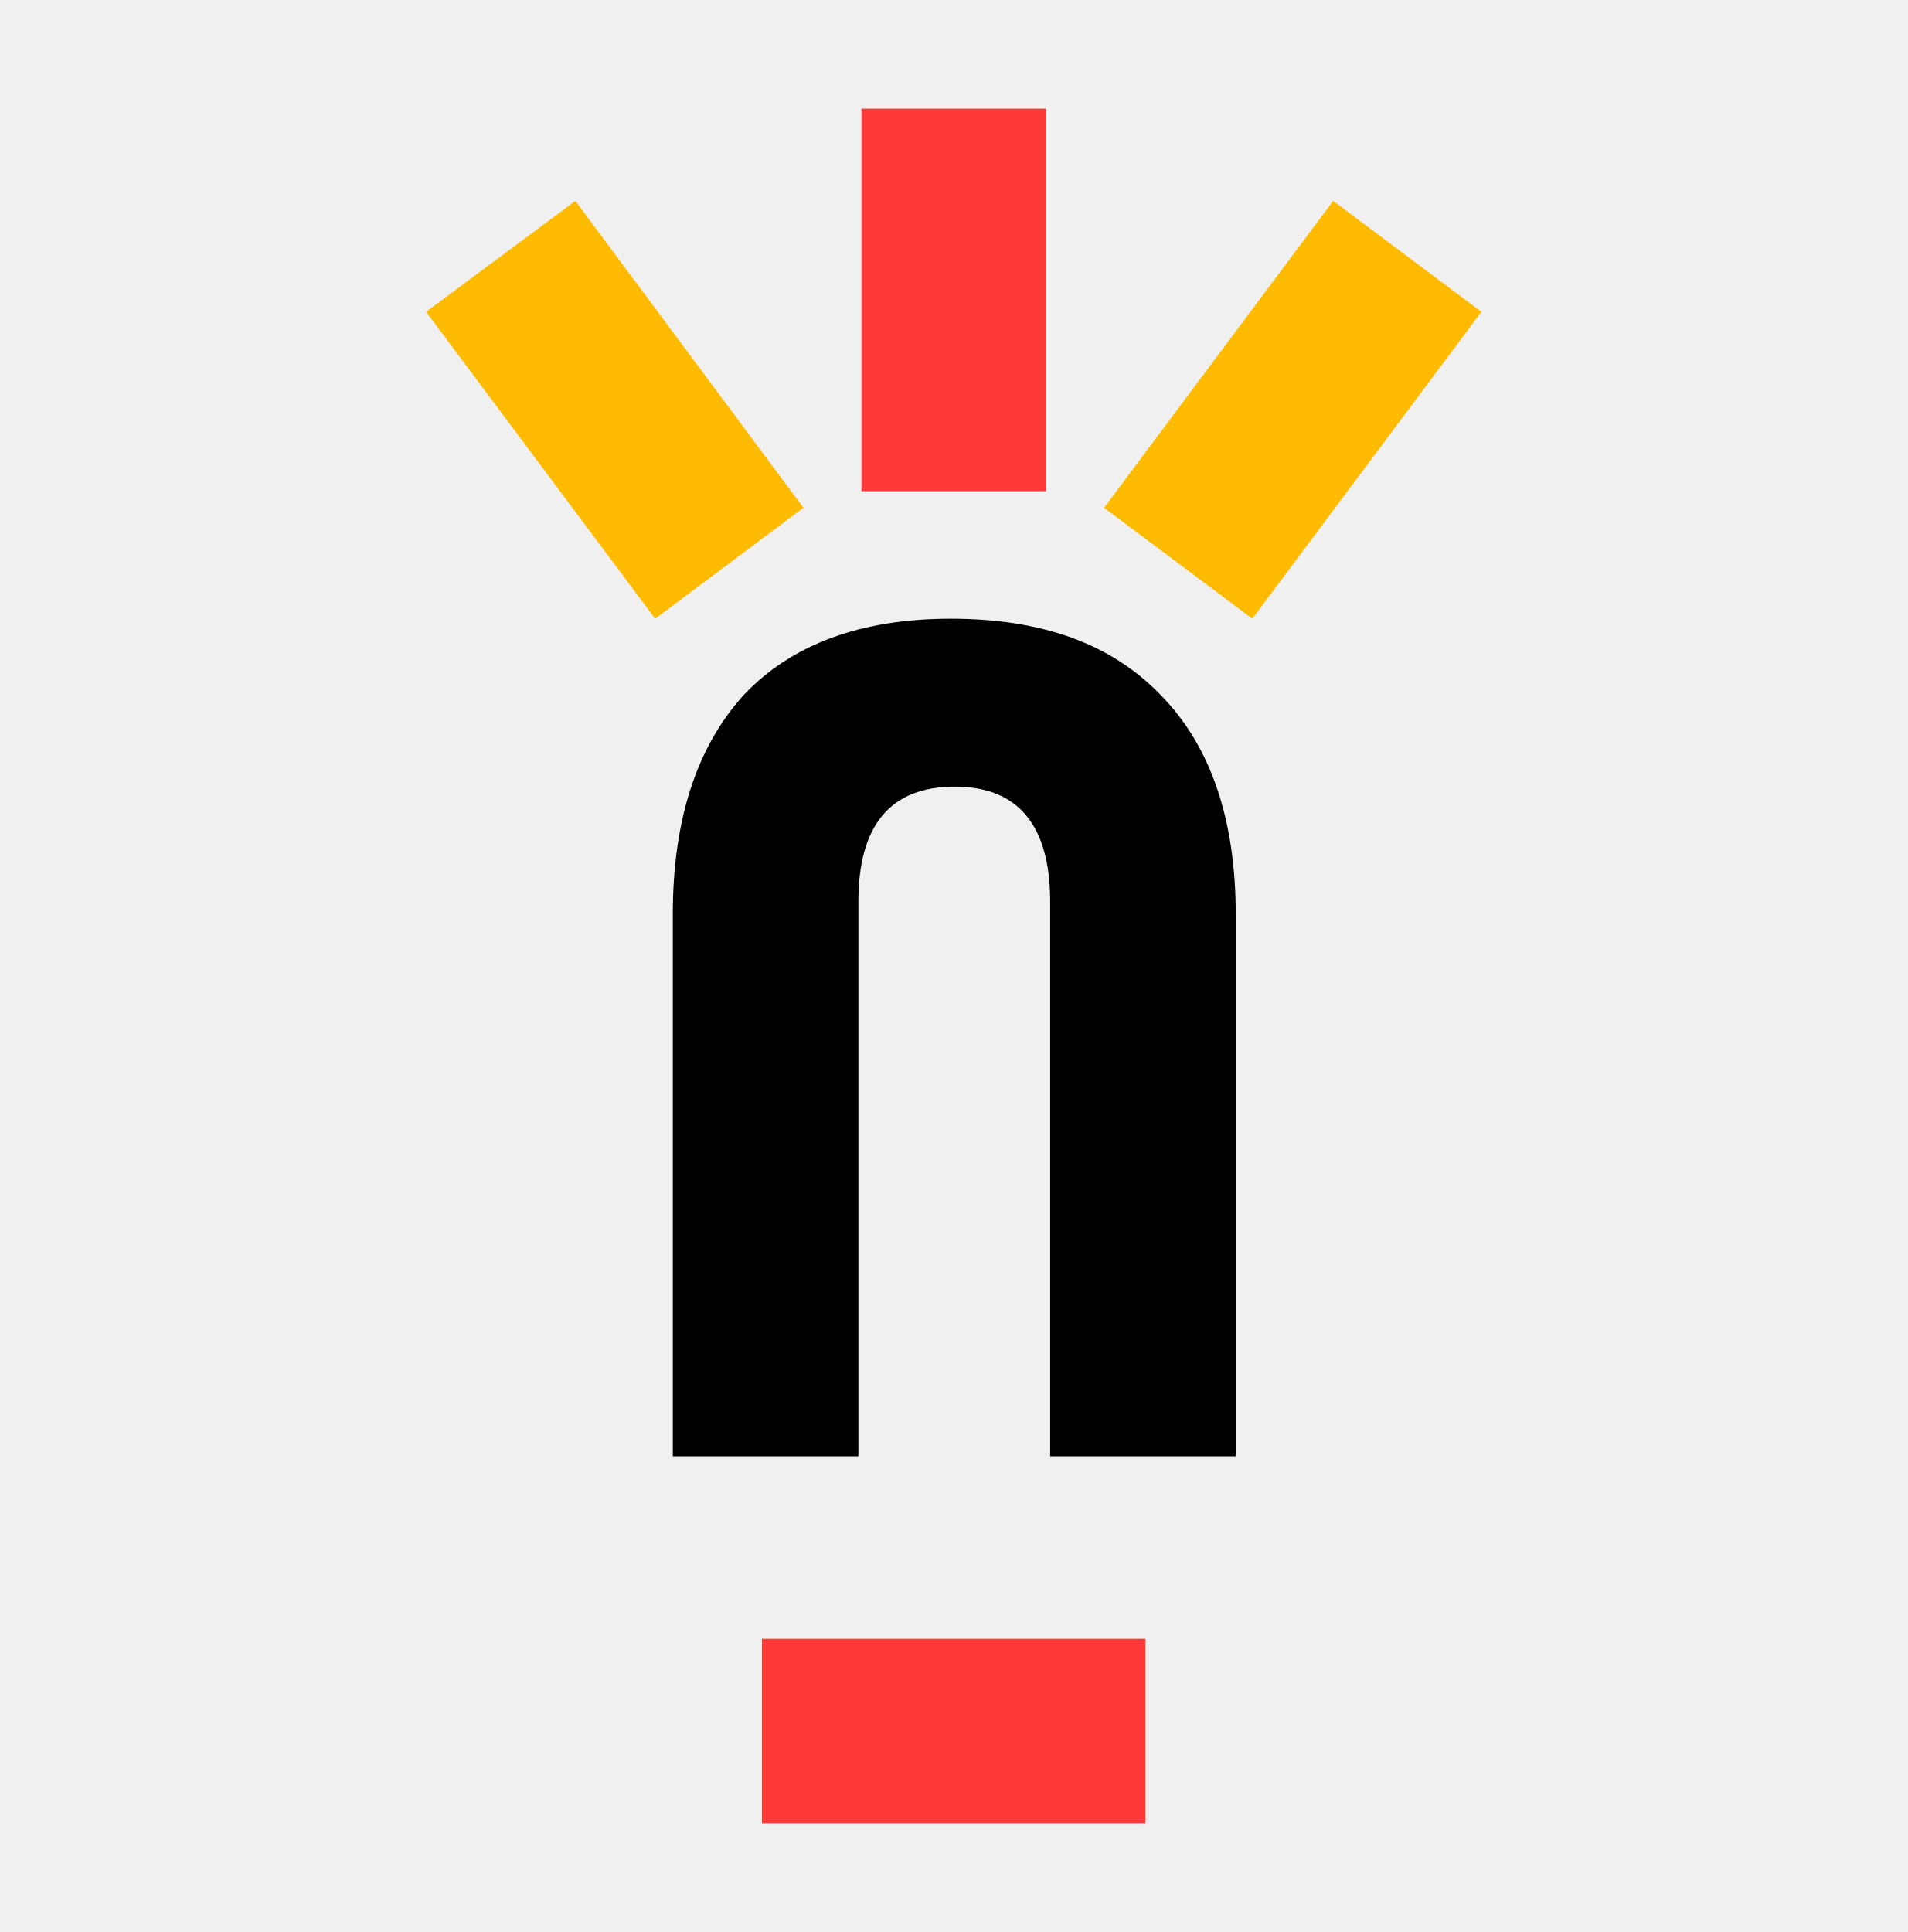
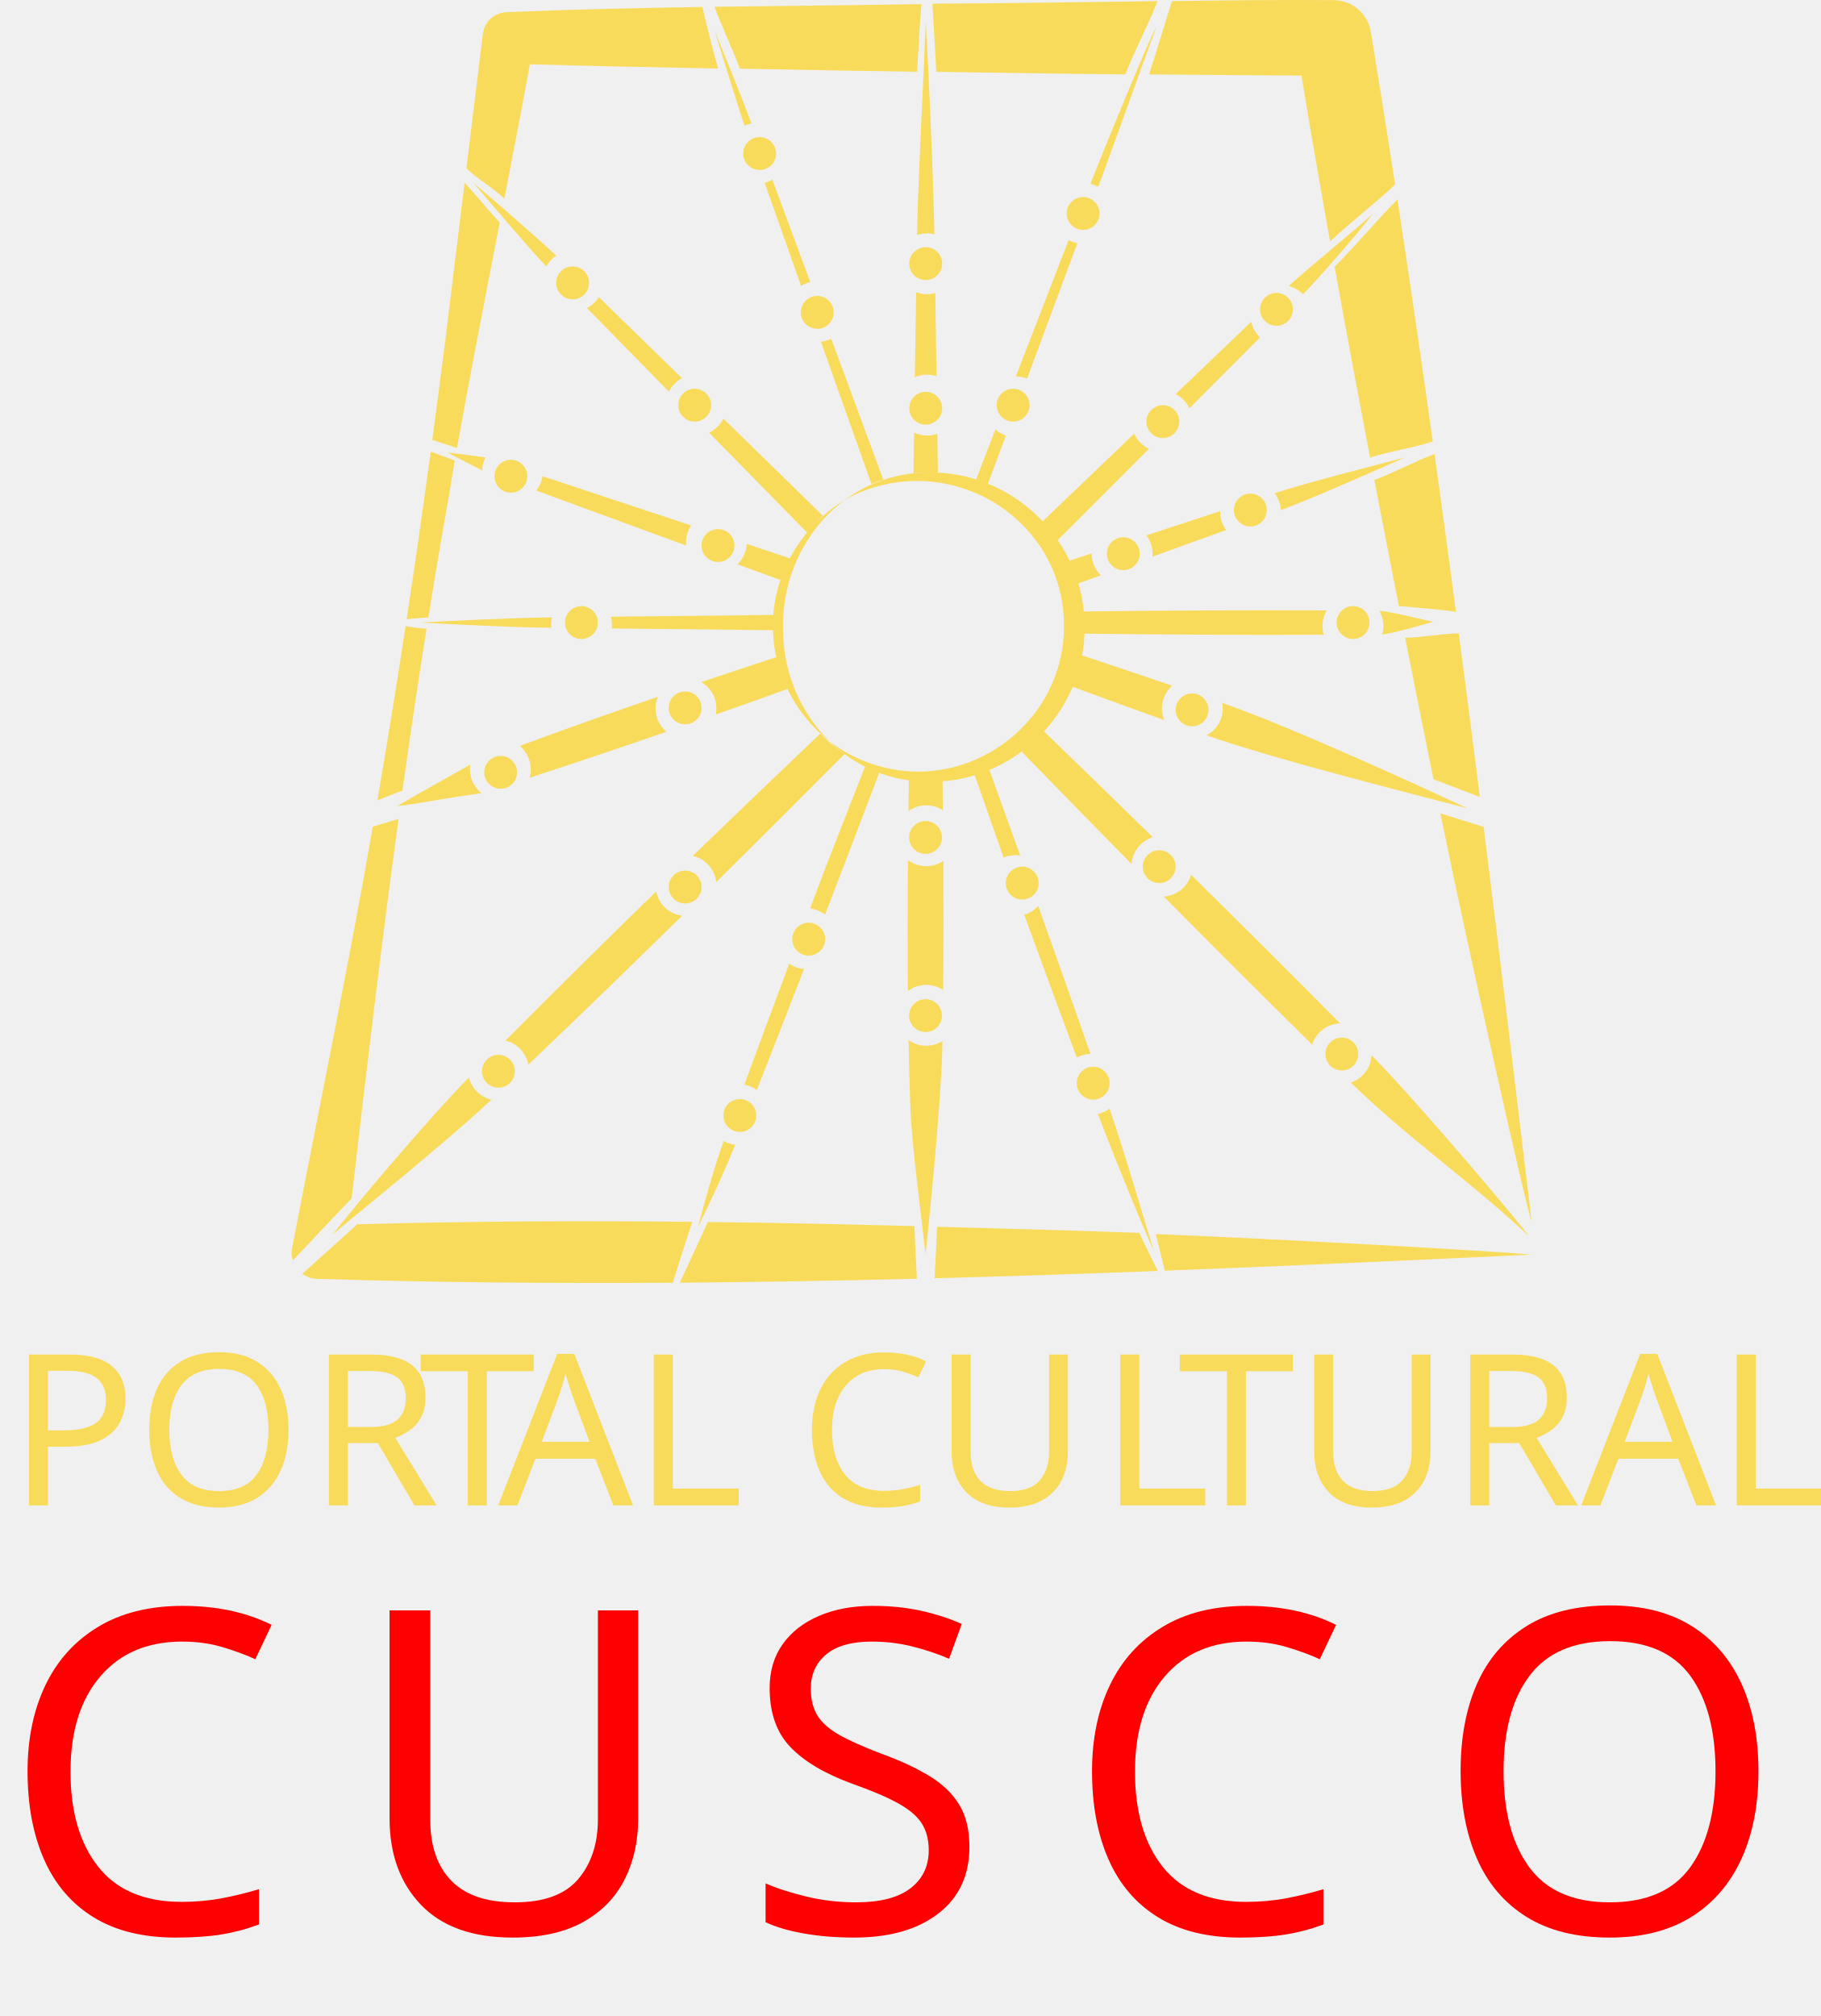
- <svg xmlns="http://www.w3.org/2000/svg" width="78" height="79" viewBox="0 0 78 79" fill="none">
-   <g clip-path="url(#clip0_1528_6068)">
-     <path d="M27.512 37.38V59.551H35.1V36.872C35.1 33.735 36.414 32.166 39.042 32.166C41.628 32.166 42.942 33.735 42.942 36.872V59.551H50.53V37.38C50.53 33.523 49.513 30.513 47.478 28.436C45.444 26.316 42.603 25.299 38.873 25.299C35.185 25.299 32.345 26.359 30.395 28.436C28.487 30.555 27.512 33.523 27.512 37.38Z" fill="black" />
-     <path fill-rule="evenodd" clip-rule="evenodd" d="M46.842 74.557V67.012H31.158V74.557H46.842Z" fill="#FF3938" />
-     <path fill-rule="evenodd" clip-rule="evenodd" d="M51.209 25.299L45.147 20.763L54.515 8.215L60.577 12.751L51.209 25.299Z" fill="#FFBB02" />
-     <path fill-rule="evenodd" clip-rule="evenodd" d="M35.227 20.085H42.773V4.442H35.227V20.085Z" fill="#FF3938" />
-     <path fill-rule="evenodd" clip-rule="evenodd" d="M26.791 25.299L32.853 20.763L23.527 8.215L17.423 12.751L26.791 25.299Z" fill="#FFBB02" />
+ <svg xmlns="http://www.w3.org/2000/svg" id="Capa_2" data-name="Capa 2" viewBox="0 0 1088.93 1205.98">
+   <defs>
+     <style>
+       .cls-1 {
+         letter-spacing: 0em;
+       }
+ 
+       .cls-2 {
+         letter-spacing: .08em;
+       }
+ 
+       .cls-3 {
+         letter-spacing: .14em;
+       }
+ 
+       .cls-4 {
+         letter-spacing: -.16em;
+       }
+ 
+       .cls-5 {
+         font-size: 126.44px;
+       }
+ 
+       .cls-5, .cls-6 {
+         fill: #f9db5c;
+       }
+ 
+       .cls-5, .cls-7 {
+         font-family: AlpacaScarlettDemo, 'Alpaca Scarlett Demo';
+       }
+ 
+       .cls-8 {
+         letter-spacing: -.18em;
+       }
+ 
+       .cls-9 {
+         letter-spacing: .13em;
+       }
+ 
+       .cls-10 {
+         letter-spacing: 0em;
+       }
+ 
+       .cls-11 {
+         letter-spacing: -.06em;
+       }
+ 
+       .cls-7 {
+         fill: red;
+         font-size: 270.33px;
+       }
+     </style>
+   </defs>
+   <g id="Capa_1-2" data-name="Capa 1">
+     <g>
+       <path class="cls-6" d="M462.36,374.4c-.39,35.5,23.04,69.48,56.36,81.56,56.67,21.48,117.95-21.34,117.71-81.56.2-60.19-60.57-101.69-117.71-81.54-32.64,11.51-56.76,46.04-56.37,81.54h0ZM468.38,375.16c-.6-48.74,35.75-91.3,84.87-92.45,51.78-2.11,95.82,40.56,95.51,92.45.29,51.87-43.76,94.52-95.51,92.42-49.1-1.14-85.47-43.68-84.87-92.42h0Z" />
+       <text class="cls-7" transform="translate(0 1156.36)">
+         <tspan class="cls-3" x="0" y="0">CUS</tspan>
+         <tspan class="cls-2" x="636.72" y="0">C</tspan>
+         <tspan class="cls-9" x="857.19" y="0">O</tspan>
+       </text>
+       <text class="cls-5" transform="translate(5.06 900.56)">
+         <tspan x="0" y="0">PO</tspan>
+         <tspan class="cls-11" x="179.38" y="0">R</tspan>
+         <tspan class="cls-8" x="245.3" y="0">T</tspan>
+         <tspan class="cls-1" x="292.95" y="0">AL CU</tspan>
+         <tspan class="cls-4" x="652.76" y="0">L</tspan>
+         <tspan class="cls-10" x="699.36" y="0">TURAL</tspan>
+       </text>
+       <path class="cls-6" d="M916.1,730.34c-9.34-78.34-18.79-157-28.66-235.71-8.63-2.68-17.25-5.38-25.87-8.09,16.23,79.93,52.66,241.83,54.53,243.81Z" />
+       <path class="cls-6" d="M210.33,716.83c8.74-75.68,17.74-151.41,28.07-226.94-5.13,1.55-10.26,3.08-15.39,4.61-4.18,23.88-8.53,47.74-13.07,71.56-11.23,59.26-23.86,121.21-35.21,180.52-.52,2.59-.32,5.12.42,7.45,11.65-12.45,23.39-24.84,35.18-37.2Z" />
+       <path class="cls-6" d="M255.14,376.13c-5.83-.6-7.8-.6-12.52-1.66-5.3,34.8-10.91,69.55-16.87,104.24,4.99-1.95,10-3.88,15-5.82,4.58-32.8,9.19-64.06,14.39-96.76Z" />
+       <path class="cls-6" d="M298.93,133.03c-7.26-7.43-14.07-16.5-21.03-23.63-5.72,46.69-11.44,93.44-11.44,93.44-2.54,20.11-5.17,40.2-7.88,60.29,4.92,1.62,9.84,3.24,14.78,4.87,6.68-37.77,16.29-87.09,25.57-134.97Z" />
+       <path class="cls-6" d="M414.13,730.92c-67.27-.71-133.26-.38-200.49,1.44-10.89,9.92-21.81,19.81-32.77,29.62,2.71,1.99,6.06,3.16,9.67,3.05,70.52,2.18,141.19,2.8,211.89,2.32,4.02-13.07,8.08-25.76,11.7-36.44Z" />
+       <path class="cls-6" d="M268.6,296.18c.96-6.13,2.12-13.08,3.44-20.66-4.83-1.78-9.63-3.55-14.41-5.31-4.54,33.42-9.32,66.81-14.38,100.16,5.74-.44,8.15-.78,12.99-1.06,3.96-24.71,7.96-48.5,12.37-73.13Z" />
+       <path class="cls-6" d="M316.93,38.48c38.07,1.03,73.25,1.75,112.68,2.52-3.72-12.4-6.42-24.53-9.51-36.84-41.88.63-82.84,1.63-117.03,3.12-7.2.22-13.35,5.66-14.25,13.02,0,0-4.99,40.75-9.84,80.36,7.3,7.09,15.28,11.04,22.7,18.25,6.07-31.35,11.12-57.61,15.26-80.43Z" />
+       <path class="cls-6" d="M423.35,731c-4.66,10.58-12.9,27.98-16.73,36.32,47.26-.35,94.54-1.19,141.8-2.39-.53-10.48-1.01-20.97-1.44-31.45-41.89-1.14-81.75-2.01-123.63-2.48Z" />
+       <path class="cls-6" d="M840.49,381.49c5.73,28.94,11.1,55.74,16.95,84.67,9.26,3.5,18.51,7.03,27.74,10.6-4.12-32.63-8.31-65.26-12.61-97.88-10.83.19-21.24,2.48-32.09,2.61Z" />
+       <path class="cls-6" d="M691.3,738.25c1.6,5.83,3.83,15.66,5.43,21.87,72.94-2.81,145.77-6.15,218.37-9.56-1.08-1.01-149.66-9.45-223.8-12.31Z" />
+       <path class="cls-6" d="M681.5,737.53c-41.13-1.57-79.84-2.49-120.96-3.67-.45,10.27-.96,20.54-1.5,30.8,44.52-1.18,89.02-2.68,133.49-4.37-3.49-7.27-7.69-15.49-11.02-22.75Z" />
+       <path class="cls-6" d="M548.55,42.91c.81-13.79,1.47-27.51,2.62-40.65-.02,0-.29.18-.31.18-37.13.75-78.66.99-123.47,1.65,4.54,12.29,10.58,24.63,15.15,36.99,37.32.72,68.3,1.32,106.01,1.83Z" />
+       <path class="cls-6" d="M778.47,45.2c2,12.06,4.23,25.45,4.23,25.45,4.31,25.33,8.32,48.26,12.9,73.84,13.16-12.56,26.5-22.29,38.91-34.12-2.3-14.96-4.64-29.92-7.01-44.85l-7.54-46.49c-1.73-10.73-11.02-18.93-22.24-18.95-28.83-.24-60.77.09-96.65.56-4.72,14.49-8.93,29.03-13.73,43.87,32.62.28,59.46.51,91.13.68Z" />
+       <path class="cls-6" d="M836.75,362.58c11.14.9,22.48,1.85,34.13,3.35-4.16-31.46-8.43-62.91-12.8-94.32-12.09,4.42-23.82,11.05-36,15.49,5.14,26.81,9.37,48.59,14.67,75.48Z" />
+       <path class="cls-6" d="M673.12,44.5c5.78-14.78,13.6-29.4,19.28-43.83-48.3.65-94.51,1.35-134.68,1.54.82,13.36,1.57,26.97,2.33,40.75,40.37.54,73.22,1.2,113.07,1.54Z" />
+       <path class="cls-6" d="M819.52,273.77c12.46-4.07,25.29-5.67,37.5-9.65-6.76-48.35-13.78-96.62-21.14-144.75-12.5,12.57-24.8,27.41-37.57,40.24,7.09,39.36,13.63,74.43,21.21,114.17Z" />
+       <path class="cls-6" d="M558.89,140.14c-.52-32.48-3.27-95.64-5.18-126.96-1.08,31.32-4.62,94.41-5.16,127.43,1.87-.65,3.87-1.02,5.96-1.02,1.51,0,2.97.2,4.38.55Z" />
+       <path class="cls-6" d="M560.19,225.05c-.24-16.51-.49-33.11-.75-49.74-1.57.44-3.22.69-4.93.69-2.3,0-4.48-.44-6.51-1.22-.27,17-.53,33.99-.78,50.88,2.23-.98,4.69-1.53,7.29-1.53,1.99,0,3.89.33,5.68.92Z" />
+       <path class="cls-6" d="M691.42,16.84c-1.37-.01-30.58,71.07-39.15,93.11,1.65.41,3.21,1.04,4.65,1.86,8.36-22.52,26.21-72.66,34.5-94.97Z" />
+       <path class="cls-6" d="M840.06,273.77c-20.9,5.42-58.36,14.96-77.67,21.28,2.19,2.81,3.57,6.28,3.8,10.07,18.51-6.73,60.19-25.35,73.88-31.35Z" />
+       <path class="cls-6" d="M407.92,226.24c-16.55-16.14-33.18-32.35-49.74-48.49-1.73,2.75-4.17,5.01-7.08,6.51,16.14,16.49,32.56,33.26,48.99,50.03,1.7-3.44,4.44-6.26,7.82-8.05Z" />
+       <path class="cls-6" d="M332.69,152.92c-10.62-10.34-49.5-43.53-49.5-43.53,0,0,34.25,40.46,43.58,49.99,1.42-2.61,3.46-4.83,5.92-6.46Z" />
+       <path class="cls-6" d="M801.58,612.17c-29.53-29.83-59.26-59.43-89.12-88.84-2.14,7.2-8.6,12.52-16.37,12.97,29.4,29.7,58.96,59.25,88.78,88.62,2.24-7.2,8.84-12.46,16.72-12.75Z" />
+       <path class="cls-6" d="M601.66,260.58c-2.34-.8-4.45-2.06-6.26-3.67-3.87,10.04-7.73,20.03-11.58,30.01,2.4.76,4.75,1.62,7.06,2.56,3.59-9.63,7.19-19.27,10.78-28.9Z" />
+       <path class="cls-6" d="M419.45,408.03c5.42,3.15,9.08,9.01,9.08,15.74,0,1.25-.13,2.48-.37,3.66,14.68-5.16,29.33-10.4,43.95-15.66-2.71-6.09-4.78-12.52-6.12-19.22-15.5,5.1-31.04,10.26-46.55,15.48Z" />
+       <path class="cls-6" d="M600.33,513.01c2.21-.96,4.65-1.49,7.21-1.49.92,0,1.81.09,2.69.22-6.26-17.45-12.56-34.94-18.9-52.47-2.85,1.19-5.77,2.23-8.76,3.13,6.09,17.29,12.02,34.19,17.76,50.61Z" />
+       <path class="cls-6" d="M493.41,520.01c-2.94,7.74-5.9,15.56-8.87,23.44,3.36.39,6.43,1.69,8.98,3.65,10.93-28.41,21.85-57.02,32.76-85.75-2.94-1.01-5.81-2.16-8.6-3.45-8.31,21.36-16.42,42.13-24.27,62.1Z" />
+       <path class="cls-6" d="M696.42,430.8c-.91-2.16-1.41-4.54-1.41-7.03,0-5.41,2.37-10.25,6.11-13.58-18.28-6.23-36.58-12.37-54.87-18.45-1.24,6.51-3.16,12.77-5.69,18.71,18.52,6.81,37.17,13.62,55.86,20.36Z" />
+       <path class="cls-6" d="M497.22,202.64c-1.91.93-3.99,1.55-6.2,1.77,10.11,28.47,20.22,56.9,30.23,85.06,2.31-.95,4.68-1.81,7.08-2.57-10.36-28.12-20.75-56.22-31.12-84.25Z" />
+       <path class="cls-6" d="M687.25,268.46c-3.91-1.85-7.06-5.04-8.84-8.99-18.8,17.99-37.27,35.66-54.98,52.62,3.26,3.52,6.25,7.3,8.93,11.3,17.82-17.83,36.2-36.22,54.88-54.92Z" />
+       <path class="cls-6" d="M446.7,325.43c-.26,4.77-2.34,9.05-5.57,12.15,9.09,3.32,18.14,6.62,27.13,9.9,1.39-4.54,3.13-8.93,5.18-13.14-8.88-2.96-17.78-5.93-26.73-8.92Z" />
+       <path class="cls-6" d="M793.65,365.14c-48.94-.23-97.82.06-146.18.66.27,2.85.41,5.74.41,8.66,0,1.54-.04,3.06-.11,4.58,47.65.59,95.83.88,144.07.67-.5-1.66-.78-3.42-.78-5.25,0-3.41.96-6.59,2.59-9.32Z" />
+       <path class="cls-6" d="M490.62,438.88c-25.46,24.22-50.89,48.58-76.21,73.11,7.44,1.7,13.13,7.95,14.01,15.67,25.77-25.48,51.37-51.07,76.83-76.7-5.29-3.52-10.18-7.57-14.62-12.08Z" />
+       <path class="cls-6" d="M543.68,465.46c-.1,6.56-.19,13.13-.28,19.71,2.99-2.15,6.65-3.44,10.62-3.44,3.7,0,7.13,1.11,10,3-.06-6.26-.16-12.51-.24-18.77-2.55.21-5.13.33-7.74.33-4.19,0-8.32-.29-12.37-.83Z" />
+       <path class="cls-6" d="M610.16,448.66c22.16,22.8,44.39,45.54,66.71,68.19.54-7.56,5.67-13.84,12.64-16.05-21.91-21.46-43.89-42.83-65.9-64.13-4.07,4.42-8.58,8.44-13.44,12Z" />
+       <path class="cls-6" d="M658.46,344.17c-3.38-3.31-5.48-7.91-5.48-13.01,0-.05,0-.09,0-.13-4.6,1.52-9.17,3.03-13.74,4.54,2.05,4.39,3.78,8.96,5.13,13.69,4.68-1.69,9.38-3.38,14.09-5.09Z" />
+       <path class="cls-6" d="M561,282.77c-.1-7.74-.21-15.51-.32-23.31-1.93.7-4,1.1-6.17,1.1-2.78,0-5.41-.64-7.77-1.76-.12,8.16-.23,16.28-.34,24.34,3.17-.33,6.39-.5,9.65-.5,1.66,0,3.31.05,4.95.13Z" />
+       <path class="cls-6" d="M464.46,367.85c-32.27.33-65.72.69-99.09,1.07.43,1.56.68,3.19.68,4.89,0,.72-.05,1.43-.14,2.13,33.12.37,66.3.73,98.34,1.06-.02-.84-.04-1.68-.04-2.53,0-2.23.08-4.43.24-6.62Z" />
+       <path class="cls-6" d="M492.18,308.49c-19.39-18.94-39.31-38.39-59.47-58.07-1.83,3.68-4.85,6.64-8.58,8.39,19.98,20.39,39.76,40.55,58.86,60.02,2.8-3.68,5.88-7.14,9.19-10.35Z" />
+       <path class="cls-6" d="M689.31,333.02c14.63-5.3,29.34-10.63,44.09-15.98-2.24-3.02-3.58-6.75-3.58-10.8,0-.17.02-.33.03-.5-14.76,4.85-29.49,9.69-44.12,14.51,2.29,3.05,3.67,6.82,3.67,10.93,0,.63-.03,1.25-.09,1.86Z" />
+       <path class="cls-6" d="M820.42,631.26c-.38,7.65-5.46,14.04-12.42,16.36,33.8,33.03,71.61,59.04,106.18,91.52,1.14.05-63.77-77.39-93.76-107.88Z" />
+       <path class="cls-6" d="M826.76,379.47c4.43-.04,24.64-5.81,30.42-7.5-10.17-2.34-28.06-6.58-32.16-6.61,1.55,2.68,2.46,5.79,2.46,9.11,0,1.74-.26,3.41-.71,5Z" />
+       <path class="cls-6" d="M721.73,439.86c40.98,14.55,132.78,37.55,156.15,43.7-20.71-9.66-104.47-48.39-146.77-63.06.19,1.06.31,2.15.31,3.27,0,6.98-3.93,13.04-9.7,16.09Z" />
+       <path class="cls-6" d="M612.64,547.2c10.22,28.05,20.79,56.76,31.47,85.46,2.43-1.36,5.2-2.16,8.15-2.28-10.24-29.29-20.66-58.79-31.24-88.45-2.23,2.46-5.11,4.31-8.39,5.27Z" />
+       <path class="cls-6" d="M267.97,270.78c5.6,3.29,14.82,7.46,20.39,10.76.08-2.85.81-5.54,2.05-7.92-6.42-.65-10.26-1.63-22.45-2.84Z" />
+       <path class="cls-6" d="M392.12,423.77c0-2.45.49-4.79,1.37-6.93-27.86,9.54-55.51,19.31-82.57,29.35,4.01,3.34,6.57,8.37,6.57,14,0,1.76-.26,3.45-.73,5.06,27.38-8.92,54.67-18.12,81.88-27.52-3.98-3.34-6.52-8.35-6.52-13.96Z" />
+       <path class="cls-6" d="M392.47,533.3c-30.25,29.48-60.32,59.2-90.13,89.17,6.97,1.65,12.39,7.31,13.69,14.41,30.9-29.45,61.56-59.19,91.98-89.1-7.78-.99-14.03-6.87-15.54-14.48Z" />
+       <path class="cls-6" d="M427.39,18.23c3.58,11.01,13.94,45.53,17.94,56.92,1.32-.6,2.72-1.04,4.19-1.31-4.03-10.89-19.2-48.8-22.13-55.61Z" />
+       <path class="cls-6" d="M280.48,644.55c-23.59,23.93-69.36,78.07-81.36,93.83,12.11-10.49,68.22-55.42,94.79-80.51-6.61-1.57-11.81-6.73-13.44-13.31Z" />
+       <path class="cls-6" d="M417.53,733.98c6.15-12.51,16.08-33.67,22.22-49.16-2.47-.31-4.78-1.1-6.84-2.3-5.93,16.28-10.99,35.1-15.38,51.46Z" />
+       <path class="cls-6" d="M445.24,648.86c2.75.49,5.29,1.61,7.46,3.19,9.42-23.94,18.83-48.08,28.24-72.39-3.27-.26-6.29-1.38-8.85-3.15-8.95,23.9-17.95,48.14-26.86,72.35Z" />
+       <path class="cls-6" d="M543.09,514.48c-.22,26.21-.27,52.41-.03,78.37,3.05-2.31,6.84-3.69,10.96-3.69,3.75,0,7.22,1.13,10.12,3.07.23-25.75.25-51.5.11-77.23-2.92,1.99-6.44,3.15-10.23,3.15-4.11,0-7.89-1.38-10.93-3.67Z" />
+       <path class="cls-6" d="M543.47,622.2c.24,12.53.54,24.98.95,37.32.71,24.67,6.53,65.87,9.19,90.89,1.73-16.55,9.57-90.58,10.14-127.67-2.82,1.79-6.15,2.84-9.74,2.84-3.94,0-7.57-1.26-10.55-3.38Z" />
+       <path class="cls-6" d="M690.28,748.36c-5.59-17.36-17.85-59.92-26.58-85.11-2.05,1.5-4.41,2.59-6.98,3.13,9.1,24.24,29.54,74.18,33.56,81.98Z" />
+       <path class="cls-6" d="M330.21,369.32c-25.21.29-57.63,2-78.81,3.1,24.15,1.31,53.04,2.81,78.32,3.1-.05-.57-.09-1.14-.09-1.72,0-1.55.22-3.05.58-4.49Z" />
+       <path class="cls-6" d="M461.97,107.46c-1.42.83-2.97,1.46-4.6,1.88,7.22,20.47,14.51,41.09,21.84,61.76,1.64-1.09,3.48-1.9,5.44-2.42-7.58-20.47-15.14-40.88-22.68-61.23Z" />
+       <path class="cls-6" d="M413.39,314.34c-29.52-9.81-59.25-19.67-88.87-29.46-.5,3.21-1.83,6.15-3.78,8.57,29.67,10.91,59.78,21.96,89.69,32.9-.07-.63-.1-1.27-.1-1.91,0-3.74,1.13-7.21,3.06-10.1Z" />
+       <path class="cls-6" d="M281.06,460.19c0-.96.1-1.89.24-2.81-13.77,7.87-27.82,15.43-43.84,24.87,20.18-2.61,28.54-4.83,50.55-7.76-4.23-3.33-6.95-8.49-6.95-14.29Z" />
+       <path class="cls-6" d="M711.45,244.22c14.02-14.04,28.13-28.19,42.25-42.35-2.6-2.48-4.48-5.71-5.26-9.36-15.02,14.35-30.17,28.84-45.24,43.24,3.61,1.82,6.51,4.8,8.25,8.46Z" />
+       <path class="cls-6" d="M821.32,127.71c-8.29,7.91-41.97,35.28-50.45,43.38,3.3.86,6.23,2.62,8.52,5.01,6.2-6.22,31.76-35.02,41.93-48.39Z" />
+       <path class="cls-6" d="M644.43,145.48c-1.86-.36-3.62-.99-5.23-1.86-10.5,27.09-21.04,54.35-31.54,81.54,2.36.02,4.62.49,6.69,1.32,10.06-27.06,20.09-54.08,30.08-81Z" />
+       <circle class="cls-6" cx="553.72" cy="157.7" r="9.83" />
+       <circle class="cls-6" cx="553.72" cy="244.22" r="9.83" />
+       <circle class="cls-6" cx="647.88" cy="127.71" r="9.83" />
+       <circle class="cls-6" cx="606.03" cy="242.38" r="9.83" />
+       <circle class="cls-6" cx="695.56" cy="252.21" r="9.83" />
+       <circle class="cls-6" cx="747.9" cy="305.12" r="9.83" />
+       <circle class="cls-6" cx="671.91" cy="331.24" r="9.83" />
+       <circle class="cls-6" cx="809.33" cy="372.41" r="9.83" />
+       <circle class="cls-6" cx="713.04" cy="424.65" r="9.83" />
+       <circle class="cls-6" cx="693.37" cy="518.44" r="9.83" />
+       <circle class="cls-6" cx="802.62" cy="630.52" r="9.83" />
+       <circle class="cls-6" cx="611.45" cy="528.28" r="9.83" />
+       <circle class="cls-6" cx="653.9" cy="647.96" r="9.83" />
+       <circle class="cls-6" cx="553.62" cy="500.97" r="9.83" />
+       <circle class="cls-6" cx="553.62" cy="607.53" r="9.83" />
+       <circle class="cls-6" cx="483.72" cy="561.81" r="9.83" />
+       <circle class="cls-6" cx="442.54" cy="667.29" r="9.83" />
+       <circle class="cls-6" cx="409.81" cy="530.62" r="9.83" />
+       <circle class="cls-6" cx="409.81" cy="423.47" r="9.83" />
+       <circle class="cls-6" cx="347.79" cy="372.42" r="9.83" />
+       <circle class="cls-6" cx="429.48" cy="326.35" r="9.83" />
+       <circle class="cls-6" cx="415.53" cy="242.38" r="9.83" />
+       <circle class="cls-6" cx="342.52" cy="169.22" r="9.83" />
+       <circle class="cls-6" cx="488.85" cy="186.87" r="9.83" />
+       <circle class="cls-6" cx="454.39" cy="91.85" r="9.83" />
+       <circle class="cls-6" cx="305.58" cy="284.88" r="9.83" />
+       <circle class="cls-6" cx="299.47" cy="462.02" r="9.83" />
+       <circle class="cls-6" cx="298.13" cy="640.83" r="9.83" />
+       <circle class="cls-6" cx="763.53" cy="185.05" r="9.83" />
+     </g>
  </g>
-   <defs>
-     <clipPath id="clip0_1528_6068">
-       <rect width="78" height="78" fill="white" transform="translate(0 0.5)" />
-     </clipPath>
-   </defs>
</svg>
